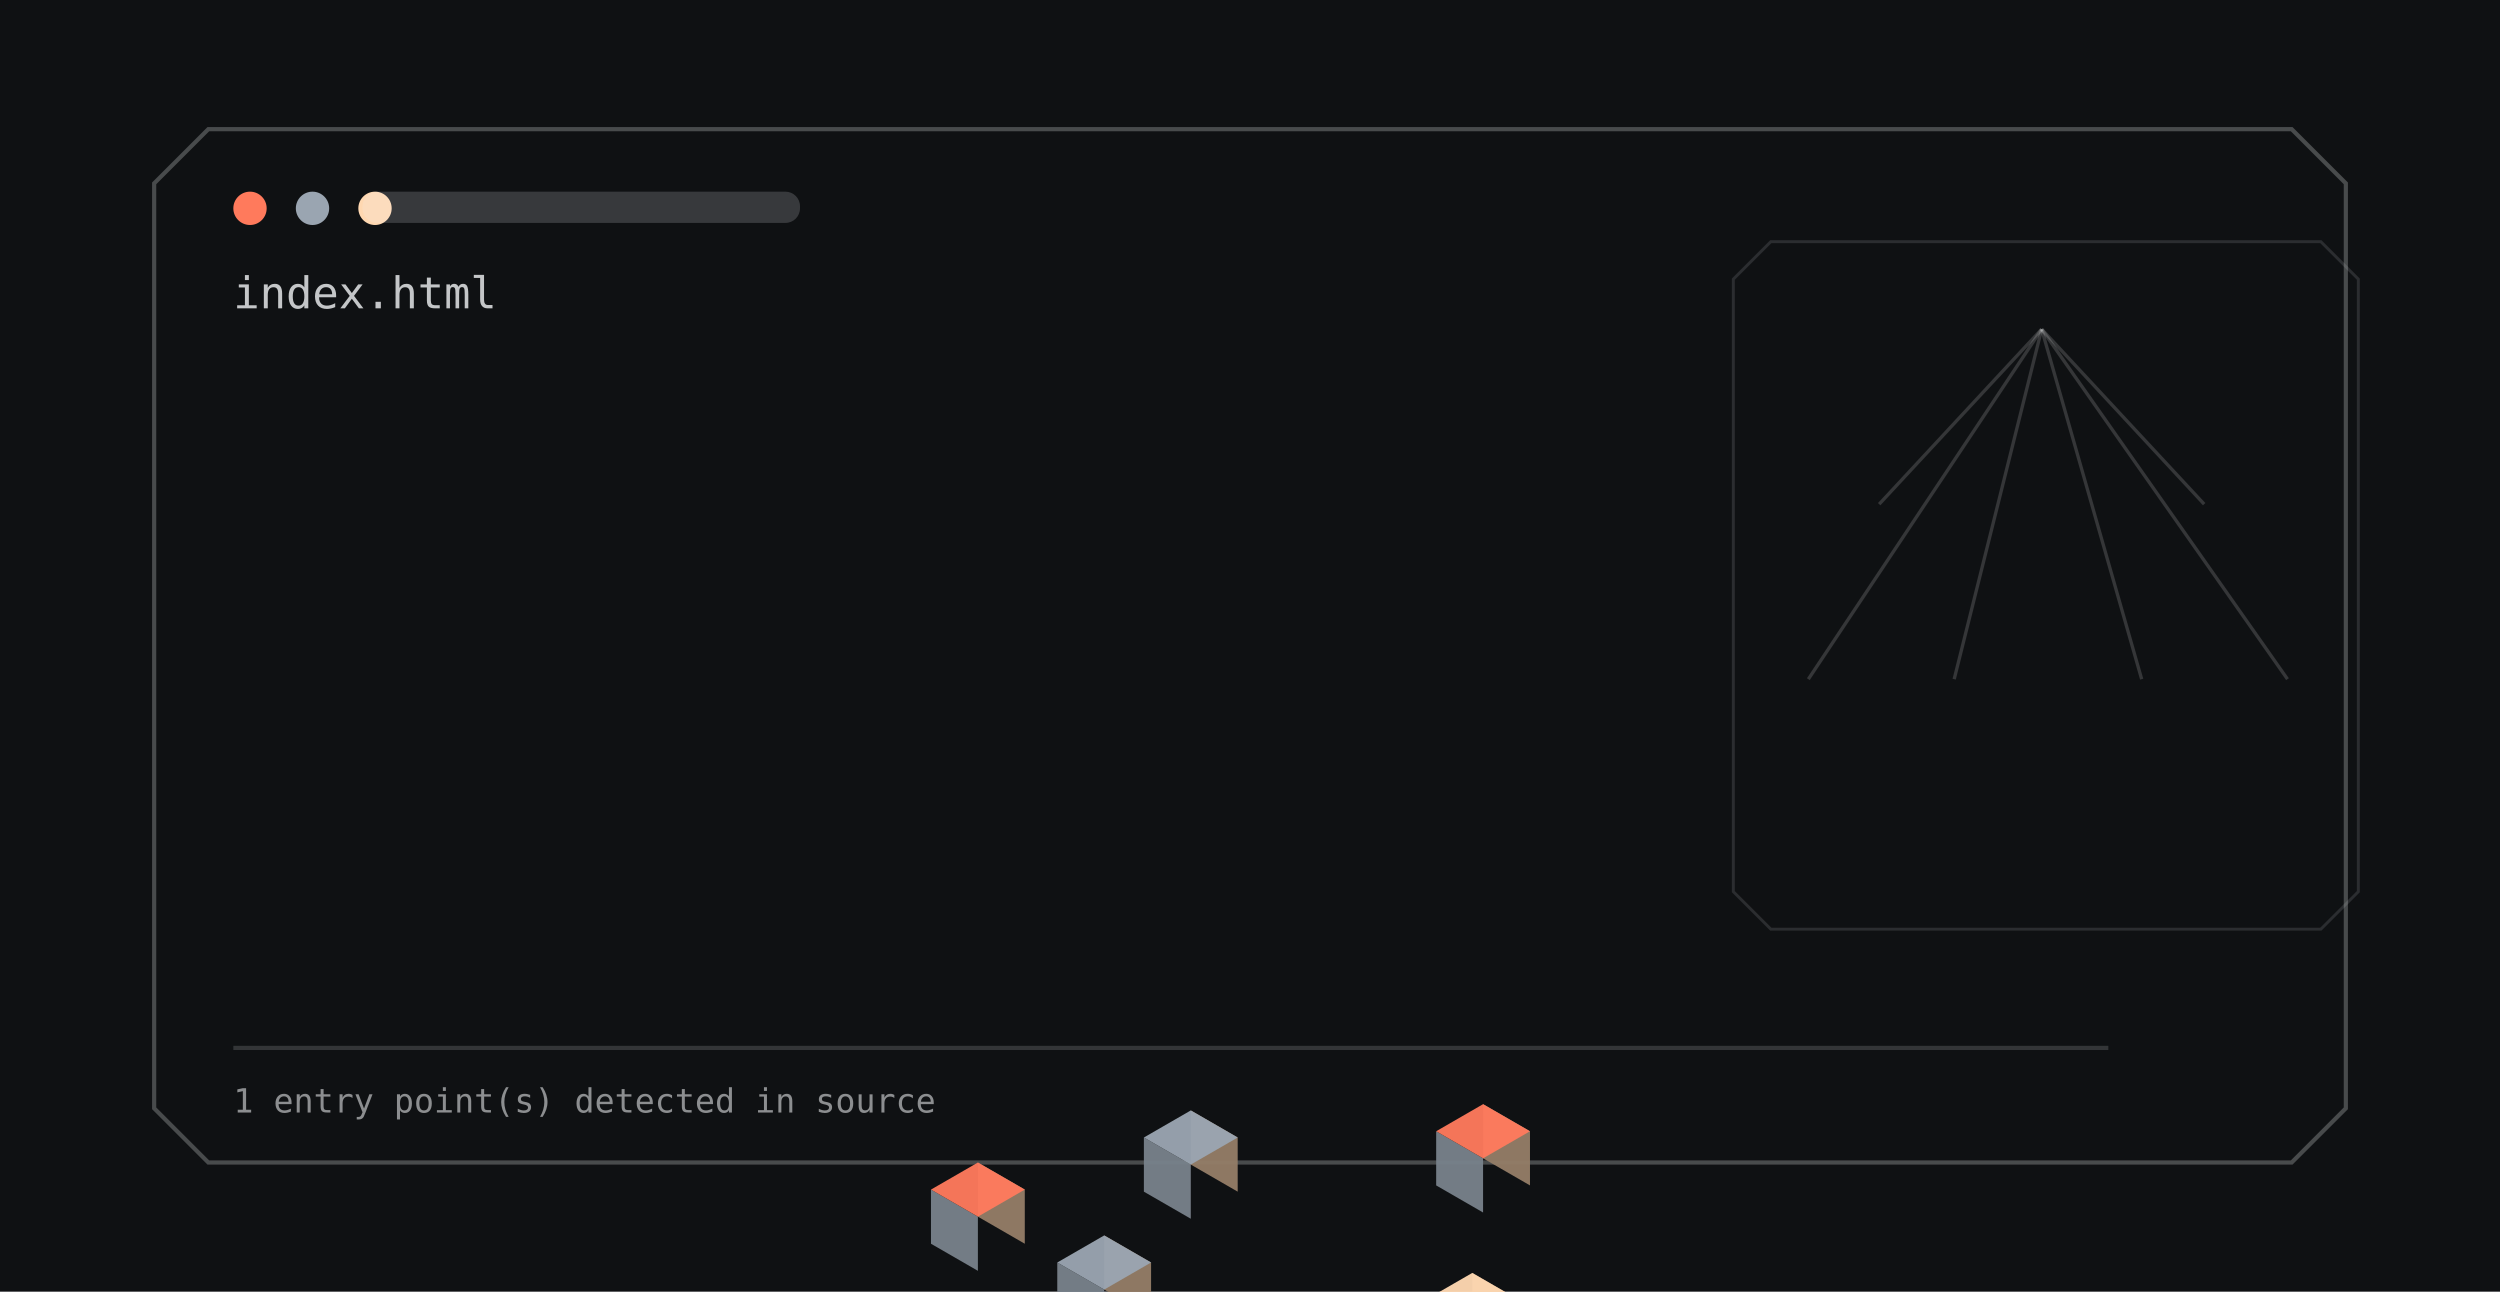
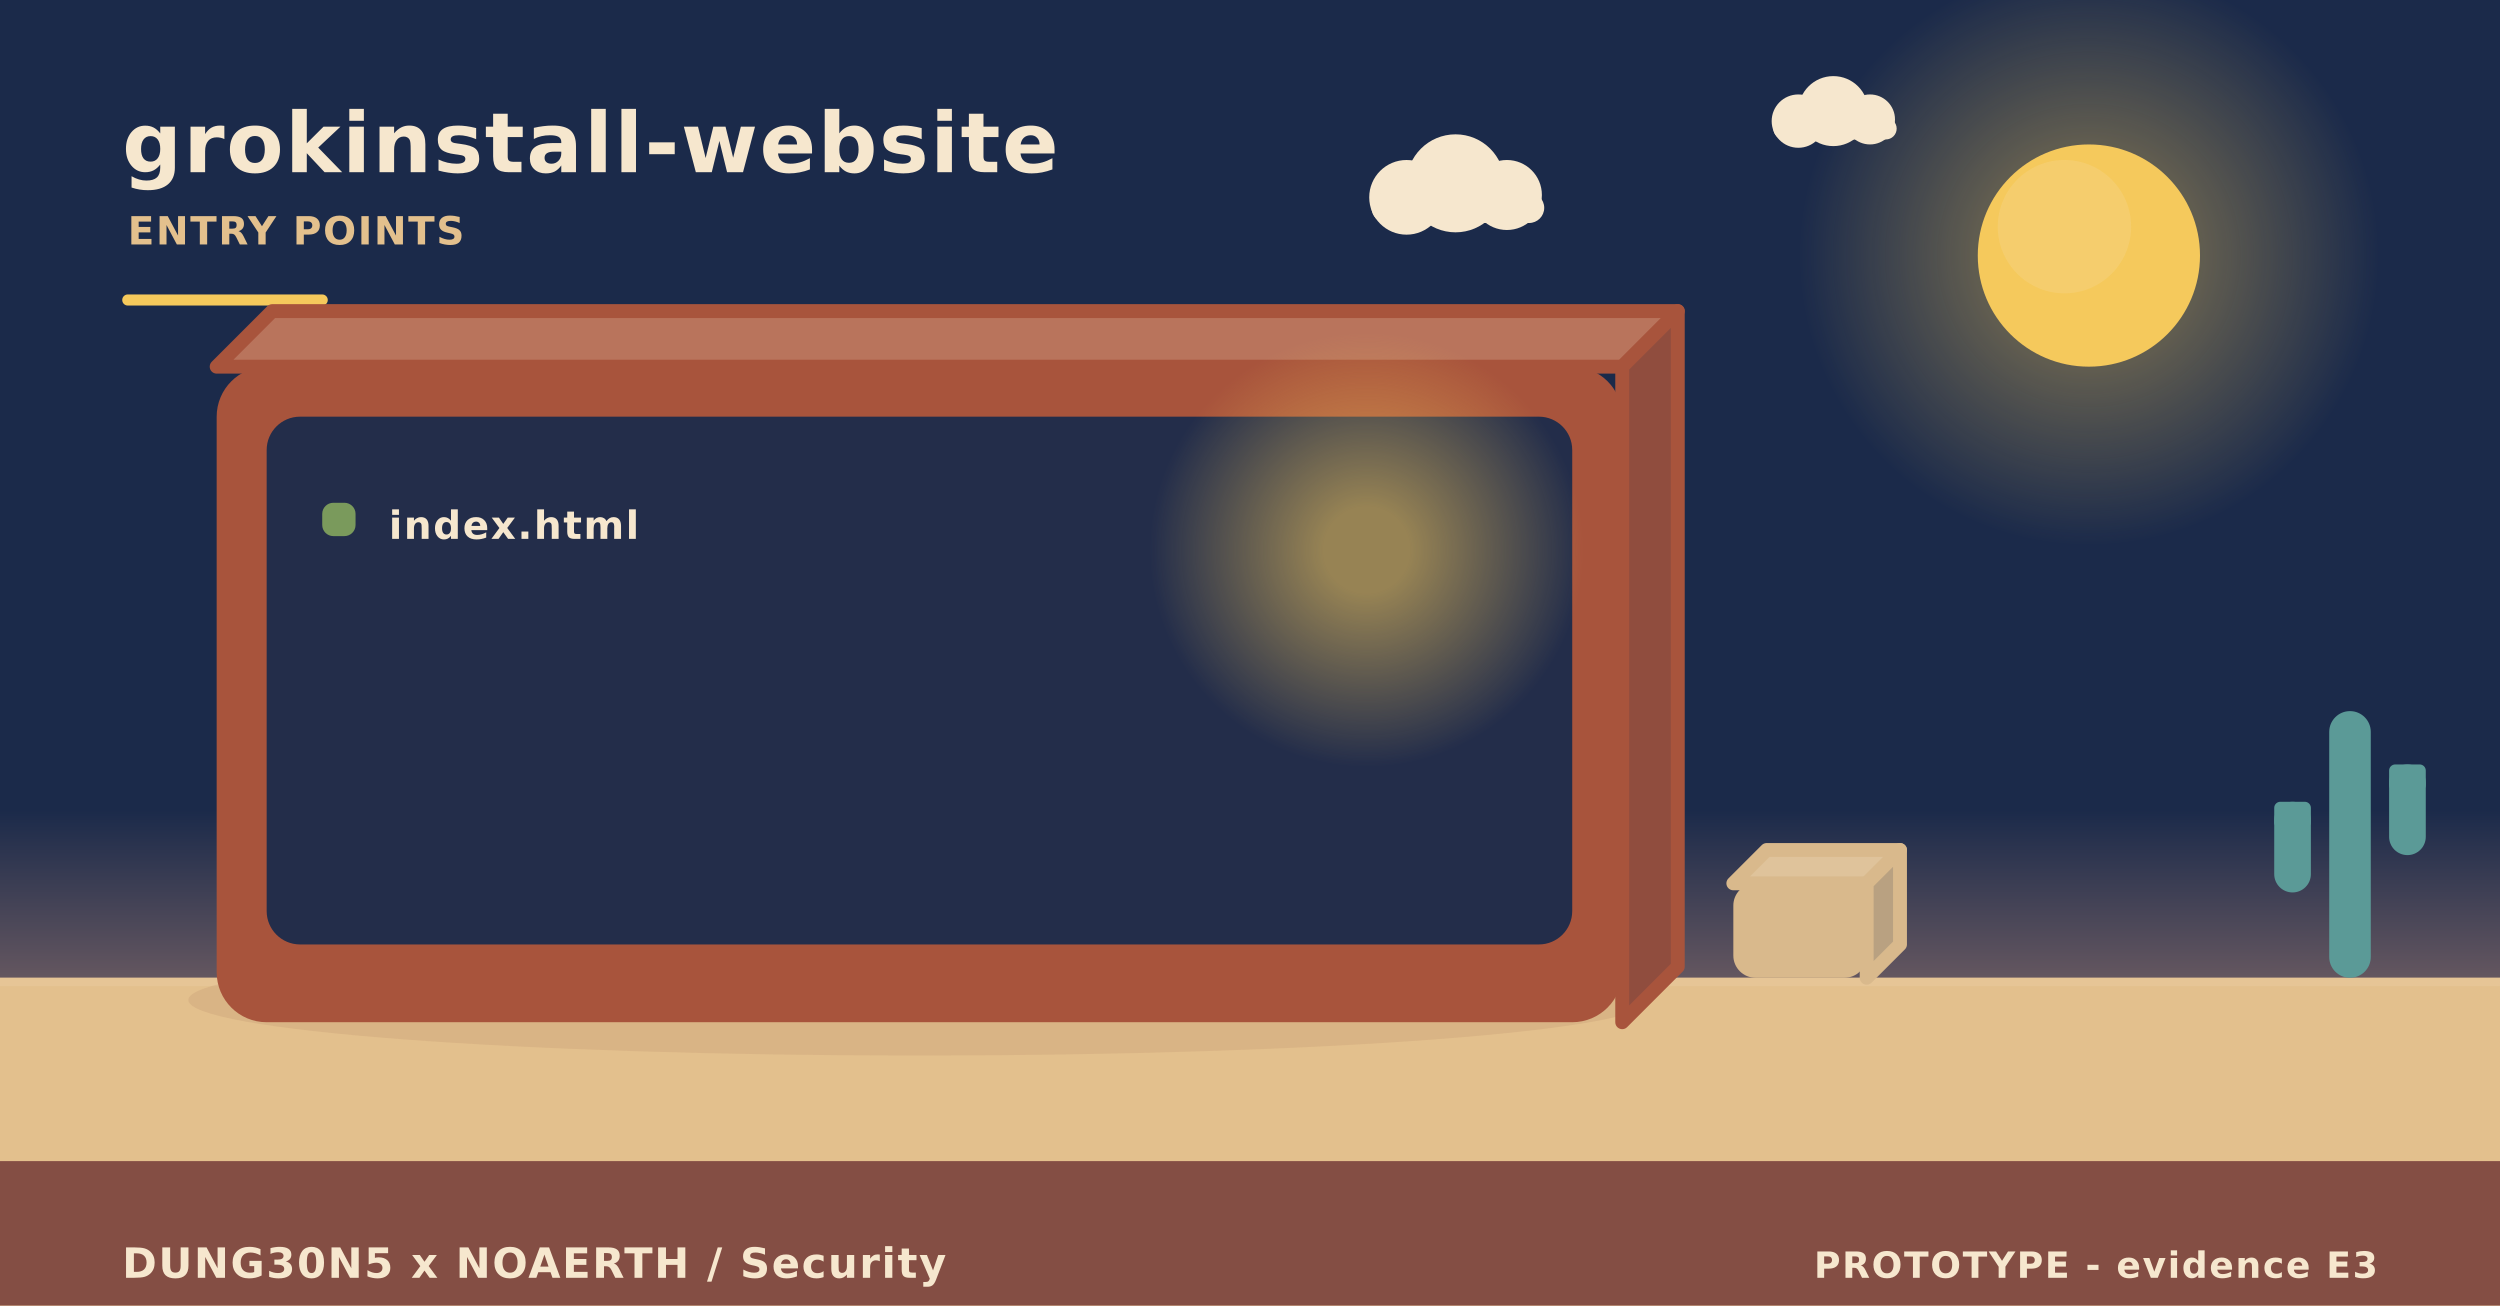
- <svg xmlns="http://www.w3.org/2000/svg" viewBox="0 0 1200 620" width="1200" height="620" role="img" aria-label="grokinstall-website command surface">
-   <rect width="1200" height="620" fill="#0f1113" />
-   <defs>
-     <linearGradient id="gt" x1="0" y1="0" x2="1" y2="1">
-       <stop offset="0%" stop-color="#ff7a5c" />
-       <stop offset="100%" stop-color="#9aa5b1" />
-     </linearGradient>
-   </defs>
-   <path d="M100.00,62.00 H1100.00 L1126.00,88.00 V532.00 L1100.00,558.00 H100.00 L74.00,532.00 V88.00 Z" fill="none" stroke="rgba(241,243,245,0.300)" stroke-width="2.00" opacity="0.85" />
-   <circle cx="120.00" cy="100.00" r="8.00" fill="#ff7a5c" opacity="1.00" />
-   <circle cx="150.00" cy="100.00" r="8.00" fill="#9aa5b1" opacity="1.00" />
-   <circle cx="180.00" cy="100.00" r="8.00" fill="#ffd8b1" opacity="1.00" />
-   <rect x="174.00" y="92.00" width="210.00" height="15.00" rx="7.00" fill="rgba(241,243,245,0.180)" opacity="1.00" />
-   <text x="112" y="148" font-family="ui-monospace,SFMono-Regular,Menlo,monospace" font-size="21" fill="rgba(241,243,245,0.800)">index.html</text>
-   <path d="M850.00,116.00 H1114.00 L1132.00,134.00 V428.00 L1114.00,446.00 H850.00 L832.00,428.00 V134.00 Z" fill="none" stroke="rgba(241,243,245,0.180)" stroke-width="1.40" opacity="0.70" />
-   <line x1="980.00" y1="158.00" x2="902.00" y2="242.00" stroke="rgba(241,243,245,0.300)" stroke-width="1.60" opacity="0.55" />
-   <line x1="980.00" y1="158.00" x2="1058.00" y2="242.00" stroke="rgba(241,243,245,0.300)" stroke-width="1.60" opacity="0.55" />
-   <line x1="980.00" y1="158.00" x2="868.00" y2="326.00" stroke="rgba(241,243,245,0.300)" stroke-width="1.60" opacity="0.55" />
-   <line x1="980.00" y1="158.00" x2="938.00" y2="326.00" stroke="rgba(241,243,245,0.300)" stroke-width="1.60" opacity="0.55" />
-   <line x1="980.00" y1="158.00" x2="1028.00" y2="326.00" stroke="rgba(241,243,245,0.300)" stroke-width="1.60" opacity="0.55" />
-   <line x1="980.00" y1="158.00" x2="1098.00" y2="326.00" stroke="rgba(241,243,245,0.300)" stroke-width="1.60" opacity="0.55" />
-   <polygon points="711.87,556.00 734.39,569.00 734.39,543.00 711.87,530.00" fill="#947d67" opacity="0.95" />
-   <polygon points="689.36,569.00 711.87,582.00 711.87,556.00 689.36,543.00" fill="#78818a" opacity="0.95" />
-   <polygon points="711.87,530.00 734.39,543.00 711.87,556.00 689.36,543.00" fill="#ff7a5c" opacity="0.95" />
-   <polygon points="571.58,559.00 594.09,572.00 594.09,546.00 571.58,533.00" fill="#947d67" opacity="0.95" />
-   <polygon points="549.06,572.00 571.58,585.00 571.58,559.00 549.06,546.00" fill="#78818a" opacity="0.95" />
-   <polygon points="571.58,533.00 594.09,546.00 571.58,559.00 549.06,546.00" fill="#9aa5b1" opacity="0.95" />
-   <polygon points="706.68,637.00 729.19,650.00 729.19,624.00 706.68,611.00" fill="#947d67" opacity="0.95" />
-   <polygon points="684.16,650.00 706.68,663.00 706.68,637.00 684.16,624.00" fill="#78818a" opacity="0.95" />
-   <polygon points="706.68,611.00 729.19,624.00 706.68,637.00 684.16,624.00" fill="#ffd8b1" opacity="0.95" />
-   <polygon points="469.39,584.00 491.90,597.00 491.90,571.00 469.39,558.00" fill="#947d67" opacity="0.95" />
-   <polygon points="446.87,597.00 469.39,610.00 469.39,584.00 446.87,571.00" fill="#78818a" opacity="0.95" />
-   <polygon points="469.39,558.00 491.90,571.00 469.39,584.00 446.87,571.00" fill="#ff7a5c" opacity="0.95" />
-   <polygon points="530.01,619.00 552.52,632.00 552.52,606.00 530.01,593.00" fill="#947d67" opacity="0.95" />
-   <polygon points="507.49,632.00 530.01,645.00 530.01,619.00 507.49,606.00" fill="#78818a" opacity="0.95" />
-   <polygon points="530.01,593.00 552.52,606.00 530.01,619.00 507.49,606.00" fill="#9aa5b1" opacity="0.95" />
-   <polygon points="607.95,664.00 630.47,677.00 630.47,651.00 607.95,638.00" fill="#947d67" opacity="0.95" />
-   <polygon points="585.43,677.00 607.95,690.00 607.95,664.00 585.43,651.00" fill="#78818a" opacity="0.95" />
-   <polygon points="607.95,638.00 630.47,651.00 607.95,664.00 585.43,651.00" fill="#ffd8b1" opacity="0.95" />
-   <polygon points="668.57,699.00 691.09,712.00 691.09,686.00 668.57,673.00" fill="#947d67" opacity="0.95" />
-   <polygon points="646.05,712.00 668.57,725.00 668.57,699.00 646.05,686.00" fill="#78818a" opacity="0.95" />
-   <polygon points="668.57,673.00 691.09,686.00 668.57,699.00 646.05,686.00" fill="#ff7a5c" opacity="0.95" />
-   <rect x="112.00" y="502.00" width="900.00" height="2.00" rx="0.00" fill="rgba(241,243,245,0.160)" opacity="1.00" />
-   <text x="112" y="534" font-family="ui-monospace,Menlo,monospace" font-size="16" fill="rgba(241,243,245,0.550)">1 entry point(s) detected in source</text>
+ <svg xmlns="http://www.w3.org/2000/svg" width="900" height="470" viewBox="0 0 900 470" role="img" aria-label="grokinstall-website - how it is operated">
+   <linearGradient id="skyt" x1="0" y1="0" x2="0" y2="1">
+     <stop offset="0" stop-color="#1b2a4a" />
+     <stop offset="0.62" stop-color="#1b2a4a" />
+     <stop offset="1" stop-color="#f3ad8a" />
+   </linearGradient>
+   <rect width="900" height="470" fill="url(#skyt)" />
+   <radialGradient id="sunt">
+     <stop offset="0.35" stop-color="#f5c95c" stop-opacity="0.34" />
+     <stop offset="1" stop-color="#f5c95c" stop-opacity="0" />
+   </radialGradient>
+   <circle cx="752" cy="92" r="104" fill="url(#sunt)" />
+   <circle cx="752" cy="92" r="40" fill="#f5c95c" />
+   <circle cx="743.2" cy="81.6" r="24" fill="#f5d27e" opacity="0.5" />
+   <g>
+     <circle cx="524" cy="66" r="17.64" fill="#f6e7ce" />
+     <circle cx="506.36" cy="71.04" r="13.44" fill="#f6e7ce" />
+     <circle cx="542.48" cy="70.2" r="12.6" fill="#f6e7ce" />
+     <rect x="493.76" y="69.36" width="62.16" height="10.92" rx="5.46" fill="#f6e7ce" />
+   </g>
+   <g>
+     <circle cx="660" cy="40" r="12.6" fill="#f6e7ce" />
+     <circle cx="647.4" cy="43.6" r="9.6" fill="#f6e7ce" />
+     <circle cx="673.2" cy="43" r="9" fill="#f6e7ce" />
+     <rect x="638.4" y="42.4" width="44.4" height="7.8" rx="3.9" fill="#f6e7ce" />
+   </g>
+   <rect x="0" y="352" width="900" height="118" fill="#e3c08d" />
+   <rect x="0" y="352" width="900" height="3" fill="#e6c596" />
+   <text x="44" y="62" font-family="Verdana,DejaVu Sans,sans-serif" font-size="30" font-weight="700" letter-spacing="0.6" fill="#f6e7ce" text-anchor="start">grokinstall-website</text>
+   <text x="46" y="88" font-family="Verdana,DejaVu Sans,sans-serif" font-size="14" font-weight="700" letter-spacing="0.6" fill="#e3c08d" text-anchor="start">ENTRY POINTS</text>
+   <rect x="44" y="106" width="74" height="4" rx="2" fill="#f5c95c" />
+   <ellipse cx="331" cy="360" rx="263.2" ry="20" fill="rgba(138,90,68,0.11)" />
+   <path d="M78,132 L584,132 L604,112 L98,112 Z" fill="#b9745c" stroke="#a8543c" stroke-width="5" stroke-linejoin="round" />
+   <path d="M584,132 L604,112 L604,348 L584,368 Z" fill="#904d3e" stroke="#a8543c" stroke-width="5" stroke-linejoin="round" />
+   <rect x="78" y="132" width="506" height="236" rx="18" fill="#a8543c" />
+   <rect x="96" y="150" width="470" height="190" rx="12" fill="#1b2a4a" opacity="0.94" />
+   <radialGradient id="lamp96986">
+     <stop offset="0.2" stop-color="#f5c95c" stop-opacity="0.55" />
+     <stop offset="1" stop-color="#f5c95c" stop-opacity="0" />
+   </radialGradient>
+   <circle cx="492" cy="198" r="78" fill="url(#lamp96986)" />
+   <rect x="116" y="181" width="12" height="12" rx="4" fill="#7a9a5c" />
+   <text x="140" y="194" font-family="Verdana,DejaVu Sans,sans-serif" font-size="14" font-weight="700" letter-spacing="0.6" fill="#f6e7ce" text-anchor="start">index.html</text>
+   <path d="M624,318 L672,318 L684,306 L636,306 Z" fill="#dfc39b" stroke="#d9b98c" stroke-width="5" stroke-linejoin="round" />
+   <path d="M672,318 L684,306 L684,340 L672,352 Z" fill="#b9a181" stroke="#d9b98c" stroke-width="5" stroke-linejoin="round" />
+   <rect x="624" y="318" width="48" height="34" rx="8" fill="#d9b98c" />
+   <rect x="838.52" y="256" width="14.96" height="96" rx="7.48" fill="#5b9a97" />
+   <rect x="818.72" y="288.64" width="13.2" height="32.64" rx="6.6" fill="#5b9a97" />
+   <rect x="818.72" y="288.64" width="13.2" height="9.6" rx="2.2" fill="#5b9a97" />
+   <rect x="860.08" y="275.2" width="13.2" height="32.64" rx="6.6" fill="#5b9a97" />
+   <rect x="860.08" y="275.2" width="13.2" height="9.6" rx="2.2" fill="#5b9a97" />
+   <rect x="0" y="418" width="900" height="52" rx="0" fill="#7e4740" opacity="0.94" />
+   <text x="44" y="460" font-family="Verdana,DejaVu Sans,sans-serif" font-size="15" font-weight="700" letter-spacing="0.6" fill="#f6e7ce" text-anchor="start">DUNG30N5 x NOAERTH  /  Security</text>
+   <text x="856" y="460" font-family="Verdana,DejaVu Sans,sans-serif" font-size="13" font-weight="700" letter-spacing="0.6" fill="#f6e7ce" text-anchor="end">PROTOTYPE  -  evidence E3</text>
</svg>
